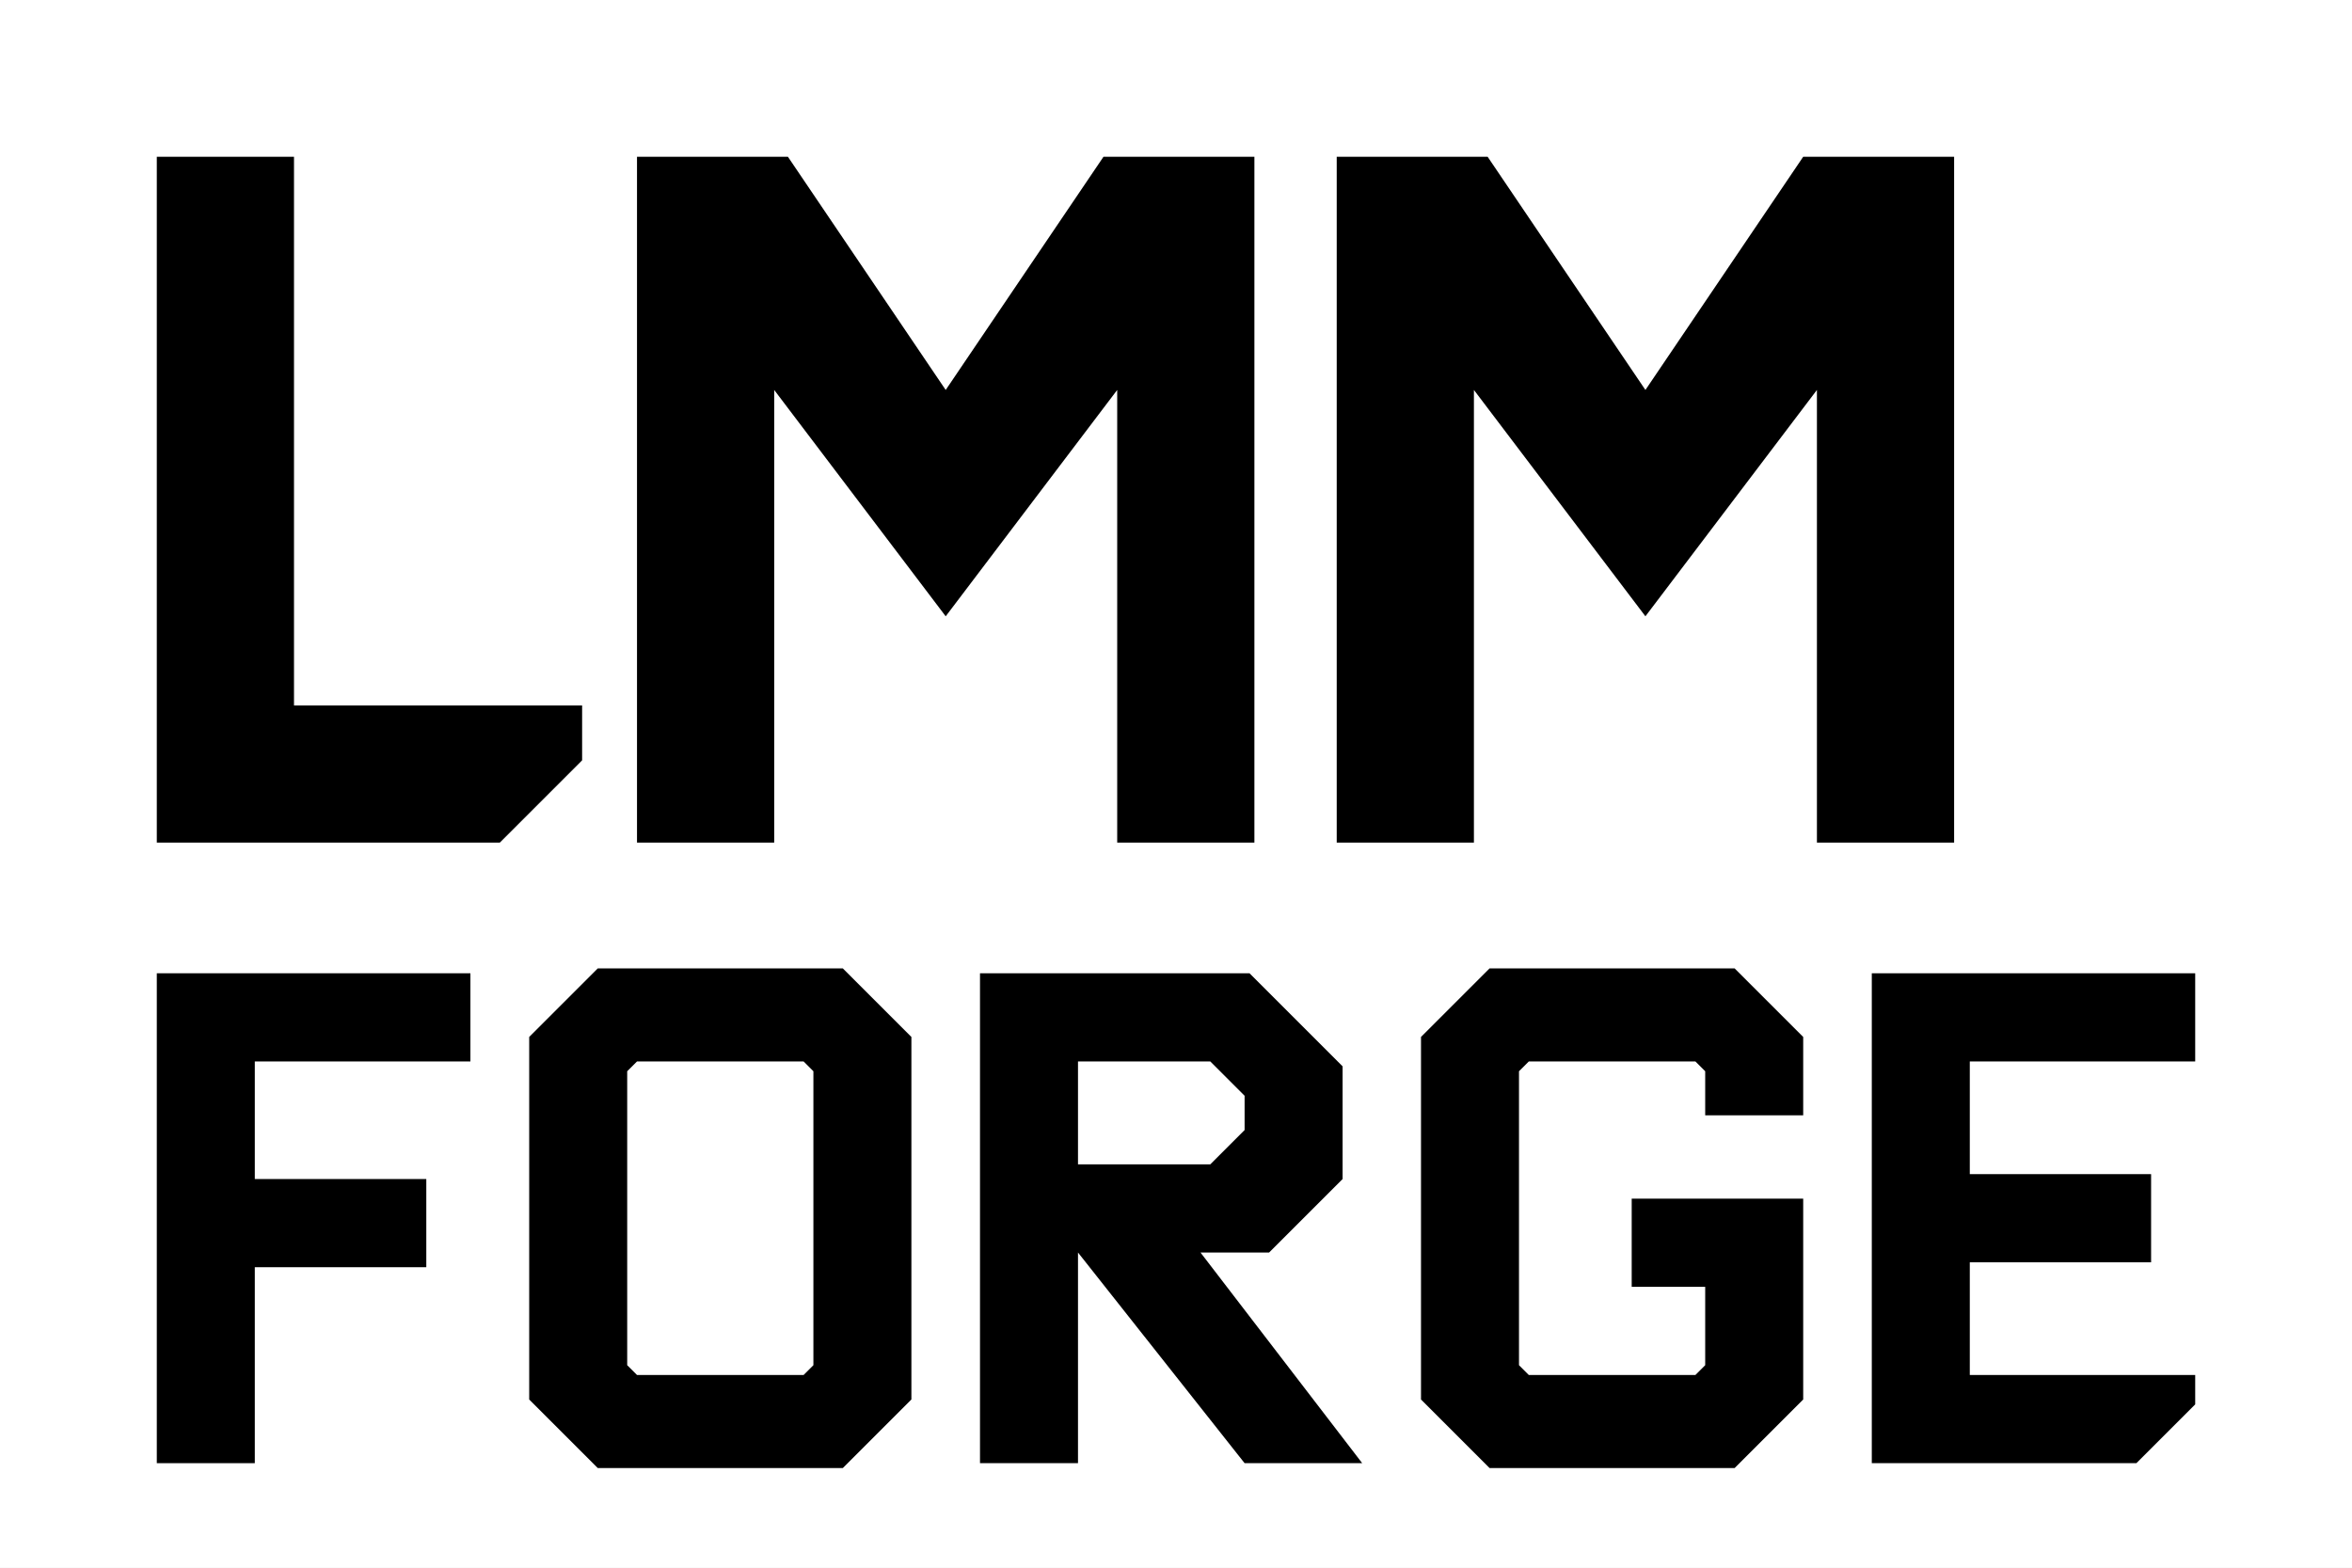
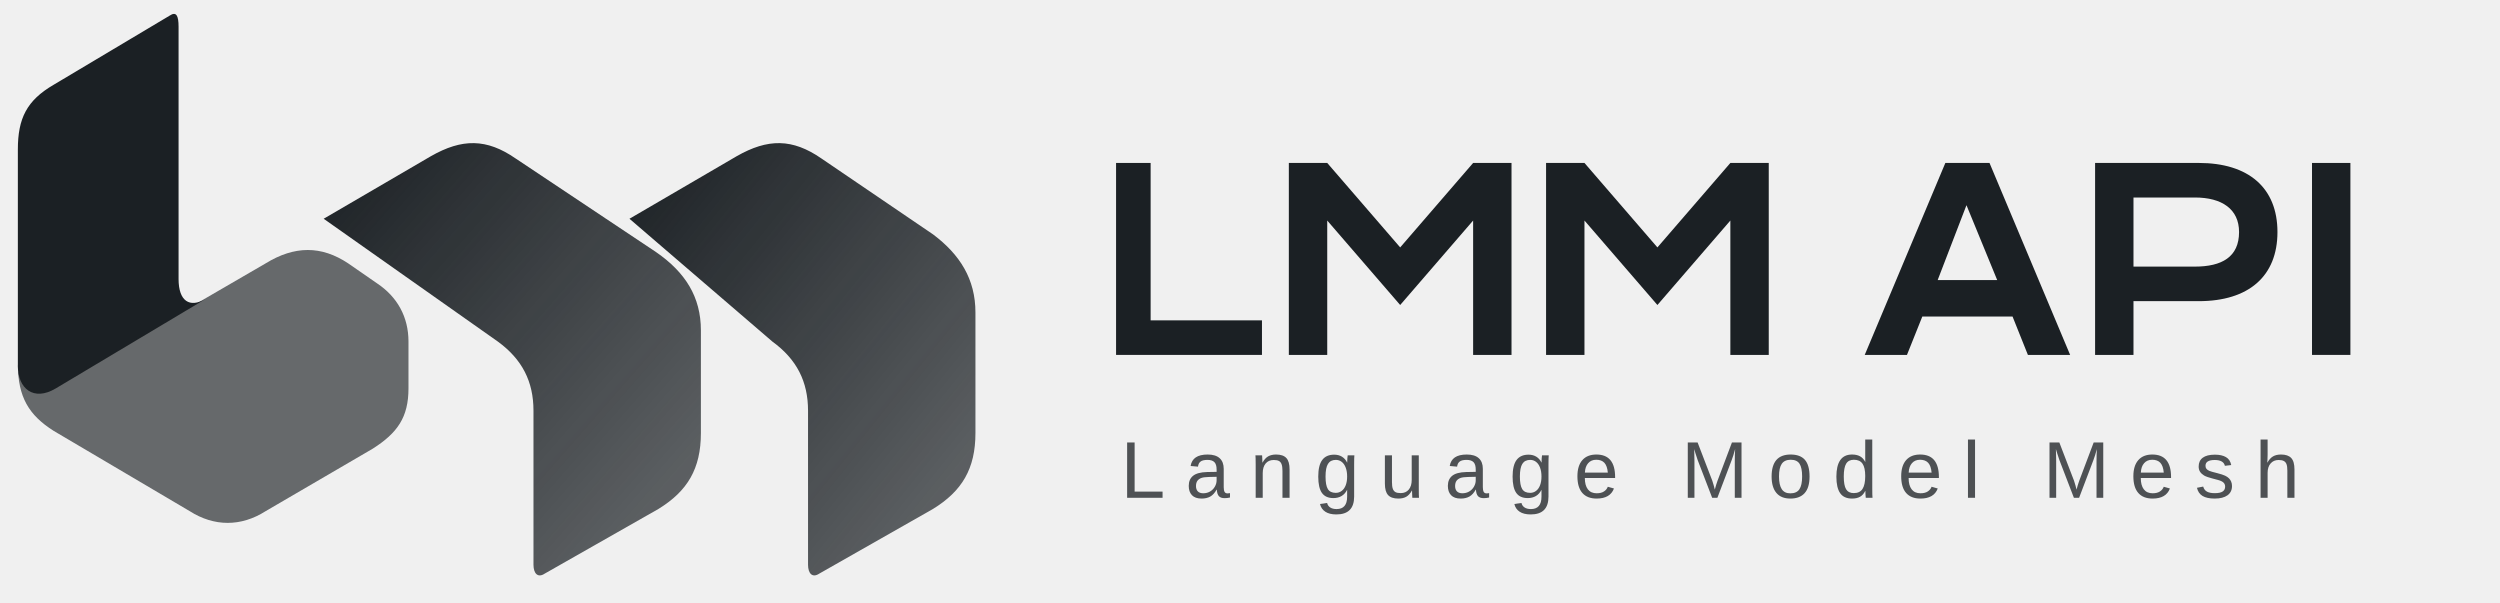
- <svg xmlns="http://www.w3.org/2000/svg" width="720" height="480" viewBox="0 0 720 480" role="img" aria-labelledby="cover-title cover-desc">
-   <rect width="720" height="480" fill="#ffffff" />
-   <g fill="#000000" fill-rule="evenodd">
-     <g transform="translate(48 48) scale(2.1)">
-       <path transform="translate(0 0)" d="M0 0H20V80H62V88L50 100H0Z" />
-       <path transform="translate(70 0)" d="M0 100V0H22L45 34L68 0H90V100H70V34L45 67L20 34V100Z" />
-       <path transform="translate(172 0)" d="M0 100V0H22L45 34L68 0H90V100H70V34L45 67L20 34V100Z" />
-     </g>
-     <g transform="translate(48 298) scale(1.5)">
-       <path transform="translate(0 0)" d="M0 0H64V18H20V42H55V60H20V100H0Z" />
-       <path transform="translate(76 0)" d="M14 -1H64L78 13V87L64 101H14L0 87V13Z M22 18L20 20V80L22 82H56L58 80V20L56 18Z" />
-       <path transform="translate(168 0)" d="M0 0H55L74 19V42L59 57H45L78 100H54L20 57V100H0Z M20 18V39H47L54 32V25L47 18Z" />
-       <path transform="translate(258 0)" d="M14 -1H64L78 13V29H58V20L56 18H22L20 20V80L22 82H56L58 80V64H43V46H78V87L64 101H14L0 87V13Z" />
-       <path transform="translate(350 0)" d="M0 0H66V18H20V41H57V59H20V82H66V88L54 100H0Z" />
-     </g>
+ <svg xmlns="http://www.w3.org/2000/svg" viewBox="0 0 1120 270" role="img" aria-labelledby="lmm-title lmm-desc">
+   <style>:root{color:#1b2024}</style>
+   <defs>
+     <linearGradient id="ribbon" x1="0" y1="0" x2="1" y2="1">
+       <stop stop-color="currentColor" />
+       <stop offset="1" stop-color="currentColor" stop-opacity=".65" />
+     </linearGradient>
+   </defs>
+   <path d="M8 67C8 53 12 45 24 38L76 7C79 5 80 7 80 12V125C80 135 85 138 92 134L25 174C15 180 8 174 8 164Z" fill="currentColor" />
+   <path d="M8 163C8 173 16 178 26 172L119 118C132 110 144 110 156 118L169 127C178 133 183 142 183 153V174C183 187 178 194 167 201L119 229C108 236 96 236 85 229L24 193C13 186 8 178 8 163Z" fill="currentColor" opacity=".65" />
+   <path d="M145 98L193 70C207 62 218 62 231 71L294 113C307 122 314 133 314 148V194C314 210 308 220 295 228L244 257C241 259 239 257 239 253V184C239 171 234 161 223 153Z" fill="url(#ribbon)" />
+   <path d="M282 98L330 70C344 62 355 62 368 71L418 105C430 114 437 125 437 140V194C437 210 431 220 418 228L367 257C364 259 362 257 362 253V184C362 171 357 161 346 153Z" fill="url(#ribbon)" />
+   <g transform="translate(500 73) scale(.86)" fill="currentColor" fill-rule="evenodd">
+     <path d="M0 0H18V82H76V100H0Z" />
+     <path d="M90 100V0H110L148 44L186 0H206V100H186V30L148 74L110 30V100Z" />
+     <path d="M224 100V0H244L282 44L320 0H340V100H320V30L282 74L244 30V100Z" />
+     <path d="M390 100L432 0H455L497 100H475L467 80H420L412 100Z M428 61H459L443 22Z" />
+     <path d="M510 100V0H564C590 0 605 13 605 36C605 59 590 72 564 72H530V100Z M530 18V54H562C576 54 585 49 585 36C585 24 576 18 562 18Z" />
+     <path d="M623 0H643V100H623Z" />
  </g>
+   <text x="502" y="223" font-family="Arial, sans-serif" font-size="36" letter-spacing="9" fill="currentColor" opacity=".76">Language Model Mesh</text>
</svg>
